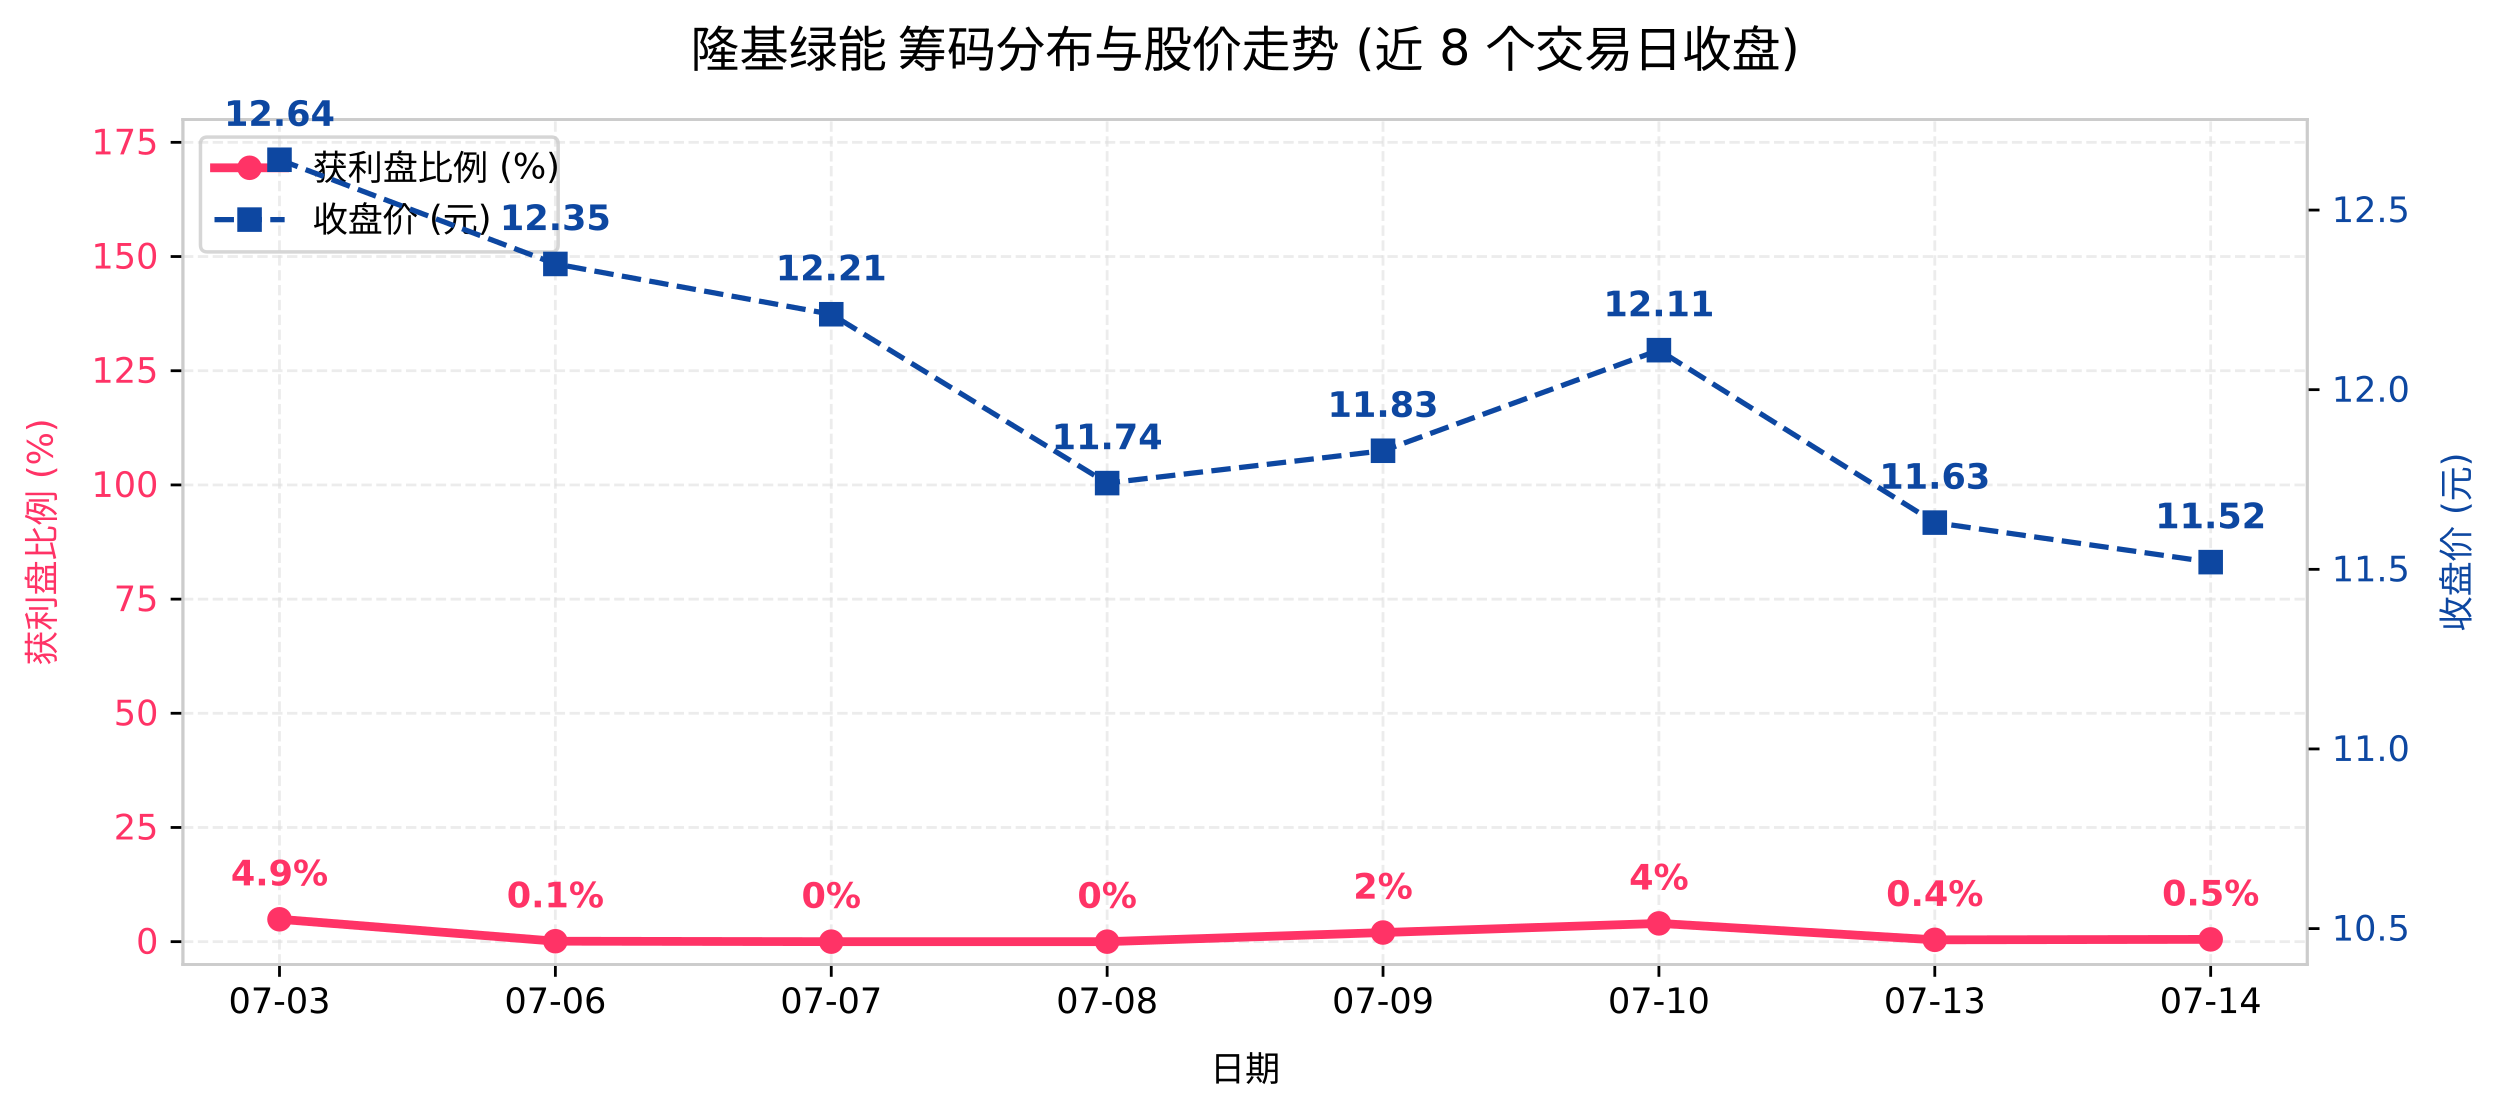
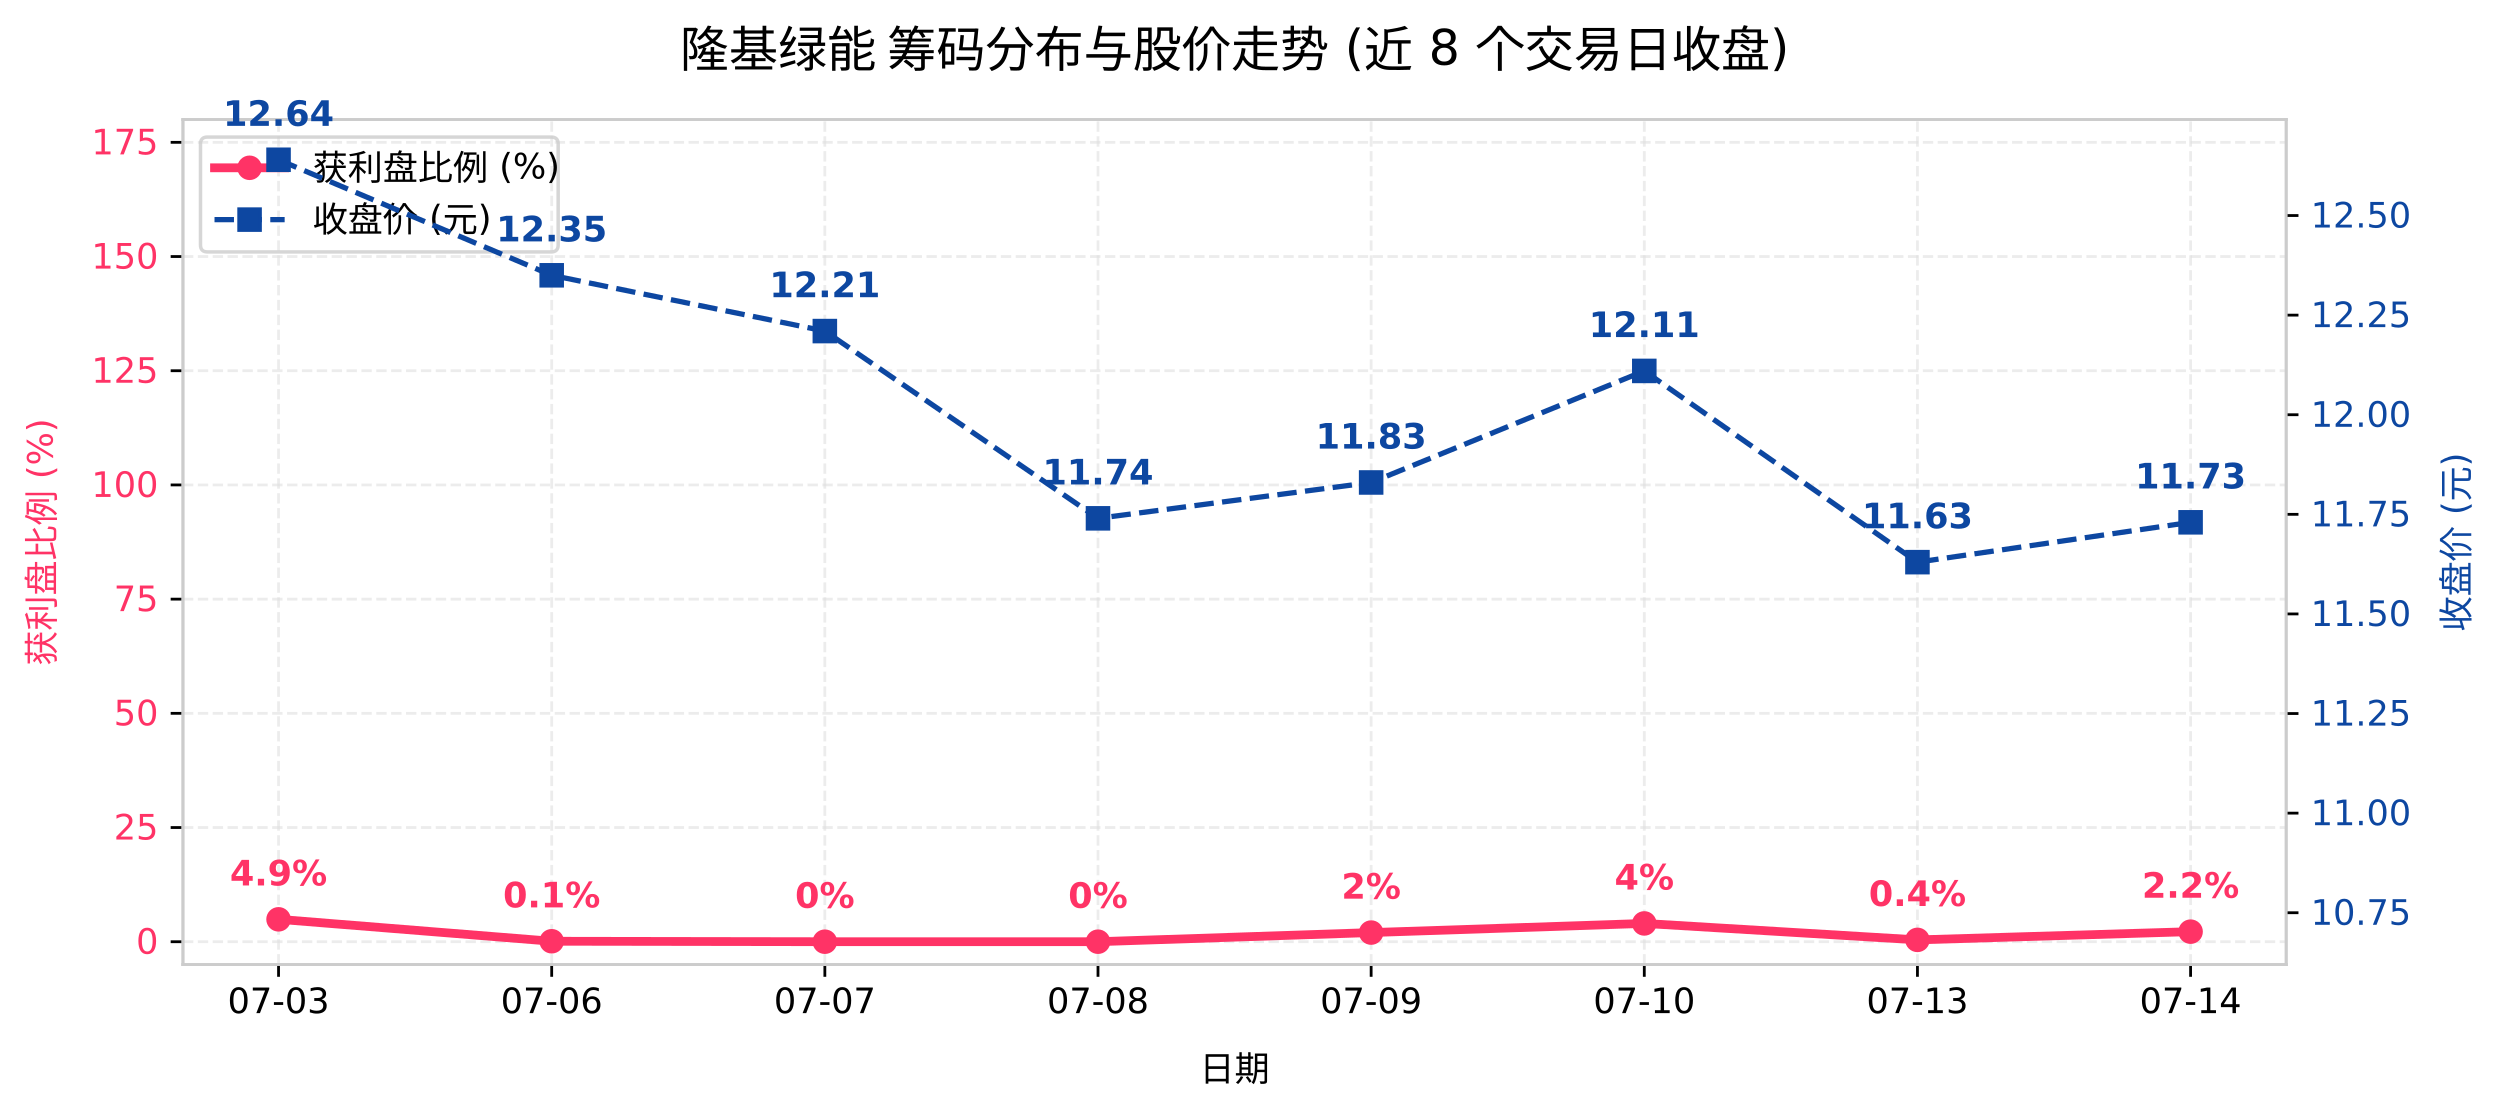
- <svg xmlns="http://www.w3.org/2000/svg" xmlns:xlink="http://www.w3.org/1999/xlink" width="712.848pt" height="317.148pt" viewBox="0 0 712.848 317.148" version="1.1">
+ <svg xmlns="http://www.w3.org/2000/svg" xmlns:xlink="http://www.w3.org/1999/xlink" width="712.815pt" height="317.148pt" viewBox="0 0 712.815 317.148" version="1.1">
  <defs>
    <style type="text/css">*{stroke-linejoin: round; stroke-linecap: butt}</style>
  </defs>
  <g id="figure_1">
    <g id="patch_1">
-       <path d="M 0 317.148  L 712.848 317.148  L 712.848 0  L 0 0  L 0 317.148  z " style="fill: none" />
+       <path d="M 0 317.148  L 712.815 317.148  L 712.815 0  L 0 0  L 0 317.148  z " style="fill: none" />
    </g>
    <g id="axes_1">
      <g id="patch_2">
-         <path d="M 52.163 275.017  L 657.883 275.017  L 657.883 34.08  L 52.163 34.08  L 52.163 275.017  z " style="fill: none" />
+         <path d="M 52.163 275.017  L 651.852 275.017  L 651.852 34.08  L 52.163 34.08  L 52.163 275.017  z " style="fill: none" />
      </g>
      <g id="matplotlib.axis_1">
        <g id="xtick_1">
          <g id="line2d_1">
-             <path d="M 79.695 275.017  L 79.695 34.08  " clip-path="url(#p1dffef44b1)" style="fill: none; stroke-dasharray: 2.96,1.28; stroke-dashoffset: 0; stroke: #e0e0e0; stroke-opacity: 0.6; stroke-width: 0.8" />
+             <path d="M 79.421 275.017  L 79.421 34.08  " clip-path="url(#p0258559964)" style="fill: none; stroke-dasharray: 2.96,1.28; stroke-dashoffset: 0; stroke: #e0e0e0; stroke-opacity: 0.6; stroke-width: 0.8" />
          </g>
          <g id="line2d_2">
            <defs>
-               <path id="md472c5cbc2" d="M 0 0  L 0 3.5  " style="stroke: #000000; stroke-width: 0.8" />
+               <path id="maeeaab422b" d="M 0 0  L 0 3.5  " style="stroke: #000000; stroke-width: 0.8" />
            </defs>
            <g>
-               <use xlink:href="#md472c5cbc2" x="79.695" y="275.017" style="stroke: #000000; stroke-width: 0.8" />
+               <use xlink:href="#maeeaab422b" x="79.421" y="275.017" style="stroke: #000000; stroke-width: 0.8" />
            </g>
          </g>
          <g id="text_1">
-             <text style="font: 10px 'WenQuanYi Zen Hei', 'DejaVu Sans', 'Arial', sans-serif; text-anchor: middle" x="79.695" y="288.873" transform="rotate(-0 79.69523 288.8728)">07-03</text>
+             <text style="font: 10px 'WenQuanYi Zen Hei', 'DejaVu Sans', 'Arial', sans-serif; text-anchor: middle" x="79.421" y="288.873" transform="rotate(-0 79.42114 288.8728)">07-03</text>
          </g>
        </g>
        <g id="xtick_2">
          <g id="line2d_3">
-             <path d="M 158.36 275.017  L 158.36 34.08  " clip-path="url(#p1dffef44b1)" style="fill: none; stroke-dasharray: 2.96,1.28; stroke-dashoffset: 0; stroke: #e0e0e0; stroke-opacity: 0.6; stroke-width: 0.8" />
+             <path d="M 157.303 275.017  L 157.303 34.08  " clip-path="url(#p0258559964)" style="fill: none; stroke-dasharray: 2.96,1.28; stroke-dashoffset: 0; stroke: #e0e0e0; stroke-opacity: 0.6; stroke-width: 0.8" />
          </g>
          <g id="line2d_4">
            <g>
-               <use xlink:href="#md472c5cbc2" x="158.36" y="275.017" style="stroke: #000000; stroke-width: 0.8" />
+               <use xlink:href="#maeeaab422b" x="157.303" y="275.017" style="stroke: #000000; stroke-width: 0.8" />
            </g>
          </g>
          <g id="text_2">
-             <text style="font: 10px 'WenQuanYi Zen Hei', 'DejaVu Sans', 'Arial', sans-serif; text-anchor: middle" x="158.36" y="288.873" transform="rotate(-0 158.3602 288.8728)">07-06</text>
+             <text style="font: 10px 'WenQuanYi Zen Hei', 'DejaVu Sans', 'Arial', sans-serif; text-anchor: middle" x="157.303" y="288.873" transform="rotate(-0 157.303 288.8728)">07-06</text>
          </g>
        </g>
        <g id="xtick_3">
          <g id="line2d_5">
-             <path d="M 237.025 275.017  L 237.025 34.08  " clip-path="url(#p1dffef44b1)" style="fill: none; stroke-dasharray: 2.96,1.28; stroke-dashoffset: 0; stroke: #e0e0e0; stroke-opacity: 0.6; stroke-width: 0.8" />
+             <path d="M 235.185 275.017  L 235.185 34.08  " clip-path="url(#p0258559964)" style="fill: none; stroke-dasharray: 2.96,1.28; stroke-dashoffset: 0; stroke: #e0e0e0; stroke-opacity: 0.6; stroke-width: 0.8" />
          </g>
          <g id="line2d_6">
            <g>
-               <use xlink:href="#md472c5cbc2" x="237.025" y="275.017" style="stroke: #000000; stroke-width: 0.8" />
+               <use xlink:href="#maeeaab422b" x="235.185" y="275.017" style="stroke: #000000; stroke-width: 0.8" />
            </g>
          </g>
          <g id="text_3">
-             <text style="font: 10px 'WenQuanYi Zen Hei', 'DejaVu Sans', 'Arial', sans-serif; text-anchor: middle" x="237.025" y="288.873" transform="rotate(-0 237.0251 288.8728)">07-07</text>
+             <text style="font: 10px 'WenQuanYi Zen Hei', 'DejaVu Sans', 'Arial', sans-serif; text-anchor: middle" x="235.185" y="288.873" transform="rotate(-0 235.1848 288.8728)">07-07</text>
          </g>
        </g>
        <g id="xtick_4">
          <g id="line2d_7">
-             <path d="M 315.69 275.017  L 315.69 34.08  " clip-path="url(#p1dffef44b1)" style="fill: none; stroke-dasharray: 2.96,1.28; stroke-dashoffset: 0; stroke: #e0e0e0; stroke-opacity: 0.6; stroke-width: 0.8" />
+             <path d="M 313.067 275.017  L 313.067 34.08  " clip-path="url(#p0258559964)" style="fill: none; stroke-dasharray: 2.96,1.28; stroke-dashoffset: 0; stroke: #e0e0e0; stroke-opacity: 0.6; stroke-width: 0.8" />
          </g>
          <g id="line2d_8">
            <g>
-               <use xlink:href="#md472c5cbc2" x="315.69" y="275.017" style="stroke: #000000; stroke-width: 0.8" />
+               <use xlink:href="#maeeaab422b" x="313.067" y="275.017" style="stroke: #000000; stroke-width: 0.8" />
            </g>
          </g>
          <g id="text_4">
-             <text style="font: 10px 'WenQuanYi Zen Hei', 'DejaVu Sans', 'Arial', sans-serif; text-anchor: middle" x="315.69" y="288.873" transform="rotate(-0 315.69 288.8728)">07-08</text>
+             <text style="font: 10px 'WenQuanYi Zen Hei', 'DejaVu Sans', 'Arial', sans-serif; text-anchor: middle" x="313.067" y="288.873" transform="rotate(-0 313.0666 288.8728)">07-08</text>
          </g>
        </g>
        <g id="xtick_5">
          <g id="line2d_9">
-             <path d="M 394.355 275.017  L 394.355 34.08  " clip-path="url(#p1dffef44b1)" style="fill: none; stroke-dasharray: 2.96,1.28; stroke-dashoffset: 0; stroke: #e0e0e0; stroke-opacity: 0.6; stroke-width: 0.8" />
+             <path d="M 390.948 275.017  L 390.948 34.08  " clip-path="url(#p0258559964)" style="fill: none; stroke-dasharray: 2.96,1.28; stroke-dashoffset: 0; stroke: #e0e0e0; stroke-opacity: 0.6; stroke-width: 0.8" />
          </g>
          <g id="line2d_10">
            <g>
-               <use xlink:href="#md472c5cbc2" x="394.355" y="275.017" style="stroke: #000000; stroke-width: 0.8" />
+               <use xlink:href="#maeeaab422b" x="390.948" y="275.017" style="stroke: #000000; stroke-width: 0.8" />
            </g>
          </g>
          <g id="text_5">
-             <text style="font: 10px 'WenQuanYi Zen Hei', 'DejaVu Sans', 'Arial', sans-serif; text-anchor: middle" x="394.355" y="288.873" transform="rotate(-0 394.355 288.8728)">07-09</text>
+             <text style="font: 10px 'WenQuanYi Zen Hei', 'DejaVu Sans', 'Arial', sans-serif; text-anchor: middle" x="390.948" y="288.873" transform="rotate(-0 390.9484 288.8728)">07-09</text>
          </g>
        </g>
        <g id="xtick_6">
          <g id="line2d_11">
-             <path d="M 473.02 275.017  L 473.02 34.08  " clip-path="url(#p1dffef44b1)" style="fill: none; stroke-dasharray: 2.96,1.28; stroke-dashoffset: 0; stroke: #e0e0e0; stroke-opacity: 0.6; stroke-width: 0.8" />
+             <path d="M 468.83 275.017  L 468.83 34.08  " clip-path="url(#p0258559964)" style="fill: none; stroke-dasharray: 2.96,1.28; stroke-dashoffset: 0; stroke: #e0e0e0; stroke-opacity: 0.6; stroke-width: 0.8" />
          </g>
          <g id="line2d_12">
            <g>
-               <use xlink:href="#md472c5cbc2" x="473.02" y="275.017" style="stroke: #000000; stroke-width: 0.8" />
+               <use xlink:href="#maeeaab422b" x="468.83" y="275.017" style="stroke: #000000; stroke-width: 0.8" />
            </g>
          </g>
          <g id="text_6">
-             <text style="font: 10px 'WenQuanYi Zen Hei', 'DejaVu Sans', 'Arial', sans-serif; text-anchor: middle" x="473.02" y="288.873" transform="rotate(-0 473.0199 288.8728)">07-10</text>
+             <text style="font: 10px 'WenQuanYi Zen Hei', 'DejaVu Sans', 'Arial', sans-serif; text-anchor: middle" x="468.83" y="288.873" transform="rotate(-0 468.8302 288.8728)">07-10</text>
          </g>
        </g>
        <g id="xtick_7">
          <g id="line2d_13">
-             <path d="M 551.685 275.017  L 551.685 34.08  " clip-path="url(#p1dffef44b1)" style="fill: none; stroke-dasharray: 2.96,1.28; stroke-dashoffset: 0; stroke: #e0e0e0; stroke-opacity: 0.6; stroke-width: 0.8" />
+             <path d="M 546.712 275.017  L 546.712 34.08  " clip-path="url(#p0258559964)" style="fill: none; stroke-dasharray: 2.96,1.28; stroke-dashoffset: 0; stroke: #e0e0e0; stroke-opacity: 0.6; stroke-width: 0.8" />
          </g>
          <g id="line2d_14">
            <g>
-               <use xlink:href="#md472c5cbc2" x="551.685" y="275.017" style="stroke: #000000; stroke-width: 0.8" />
+               <use xlink:href="#maeeaab422b" x="546.712" y="275.017" style="stroke: #000000; stroke-width: 0.8" />
            </g>
          </g>
          <g id="text_7">
-             <text style="font: 10px 'WenQuanYi Zen Hei', 'DejaVu Sans', 'Arial', sans-serif; text-anchor: middle" x="551.685" y="288.873" transform="rotate(-0 551.6848 288.8728)">07-13</text>
+             <text style="font: 10px 'WenQuanYi Zen Hei', 'DejaVu Sans', 'Arial', sans-serif; text-anchor: middle" x="546.712" y="288.873" transform="rotate(-0 546.712 288.8728)">07-13</text>
          </g>
        </g>
        <g id="xtick_8">
          <g id="line2d_15">
-             <path d="M 630.35 275.017  L 630.35 34.08  " clip-path="url(#p1dffef44b1)" style="fill: none; stroke-dasharray: 2.96,1.28; stroke-dashoffset: 0; stroke: #e0e0e0; stroke-opacity: 0.6; stroke-width: 0.8" />
+             <path d="M 624.594 275.017  L 624.594 34.08  " clip-path="url(#p0258559964)" style="fill: none; stroke-dasharray: 2.96,1.28; stroke-dashoffset: 0; stroke: #e0e0e0; stroke-opacity: 0.6; stroke-width: 0.8" />
          </g>
          <g id="line2d_16">
            <g>
-               <use xlink:href="#md472c5cbc2" x="630.35" y="275.017" style="stroke: #000000; stroke-width: 0.8" />
+               <use xlink:href="#maeeaab422b" x="624.594" y="275.017" style="stroke: #000000; stroke-width: 0.8" />
            </g>
          </g>
          <g id="text_8">
-             <text style="font: 10px 'WenQuanYi Zen Hei', 'DejaVu Sans', 'Arial', sans-serif; text-anchor: middle" x="630.35" y="288.873" transform="rotate(-0 630.3498 288.8728)">07-14</text>
+             <text style="font: 10px 'WenQuanYi Zen Hei', 'DejaVu Sans', 'Arial', sans-serif; text-anchor: middle" x="624.594" y="288.873" transform="rotate(-0 624.5939 288.8728)">07-14</text>
          </g>
        </g>
        <g id="text_9">
-           <text style="font: 10px 'WenQuanYi Zen Hei', 'DejaVu Sans', 'Arial', sans-serif; text-anchor: middle" x="355.022" y="308.287" transform="rotate(-0 355.0225 308.2869)">日期</text>
+           <text style="font: 10px 'WenQuanYi Zen Hei', 'DejaVu Sans', 'Arial', sans-serif; text-anchor: middle" x="352.007" y="308.287" transform="rotate(-0 352.0075 308.2869)">日期</text>
        </g>
      </g>
      <g id="matplotlib.axis_2">
        <g id="ytick_1">
          <g id="line2d_17">
-             <path d="M 52.163 268.505  L 657.883 268.505  " clip-path="url(#p1dffef44b1)" style="fill: none; stroke-dasharray: 2.96,1.28; stroke-dashoffset: 0; stroke: #e0e0e0; stroke-opacity: 0.6; stroke-width: 0.8" />
+             <path d="M 52.163 268.505  L 651.852 268.505  " clip-path="url(#p0258559964)" style="fill: none; stroke-dasharray: 2.96,1.28; stroke-dashoffset: 0; stroke: #e0e0e0; stroke-opacity: 0.6; stroke-width: 0.8" />
          </g>
          <g id="line2d_18">
            <defs>
-               <path id="mebb60e673e" d="M 0 0  L -3.5 0  " style="stroke: #000000; stroke-width: 0.8" />
+               <path id="m8eaf0fe789" d="M 0 0  L -3.5 0  " style="stroke: #000000; stroke-width: 0.8" />
            </defs>
            <g>
-               <use xlink:href="#mebb60e673e" x="52.163" y="268.505" style="stroke: #000000; stroke-width: 0.8" />
+               <use xlink:href="#m8eaf0fe789" x="52.163" y="268.505" style="stroke: #000000; stroke-width: 0.8" />
            </g>
          </g>
          <g id="text_10">
            <text style="fill: #ff3366; font: 10px 'WenQuanYi Zen Hei', 'DejaVu Sans', 'Arial', sans-serif; text-anchor: end" x="45.163" y="271.933" transform="rotate(-0 45.1625 271.9329)">0</text>
          </g>
        </g>
        <g id="ytick_2">
          <g id="line2d_19">
-             <path d="M 52.163 235.946  L 657.883 235.946  " clip-path="url(#p1dffef44b1)" style="fill: none; stroke-dasharray: 2.96,1.28; stroke-dashoffset: 0; stroke: #e0e0e0; stroke-opacity: 0.6; stroke-width: 0.8" />
+             <path d="M 52.163 235.946  L 651.852 235.946  " clip-path="url(#p0258559964)" style="fill: none; stroke-dasharray: 2.96,1.28; stroke-dashoffset: 0; stroke: #e0e0e0; stroke-opacity: 0.6; stroke-width: 0.8" />
          </g>
          <g id="line2d_20">
            <g>
-               <use xlink:href="#mebb60e673e" x="52.163" y="235.946" style="stroke: #000000; stroke-width: 0.8" />
+               <use xlink:href="#m8eaf0fe789" x="52.163" y="235.946" style="stroke: #000000; stroke-width: 0.8" />
            </g>
          </g>
          <g id="text_11">
            <text style="fill: #ff3366; font: 10px 'WenQuanYi Zen Hei', 'DejaVu Sans', 'Arial', sans-serif; text-anchor: end" x="45.163" y="239.374" transform="rotate(-0 45.1625 239.3739)">25</text>
          </g>
        </g>
        <g id="ytick_3">
          <g id="line2d_21">
-             <path d="M 52.163 203.387  L 657.883 203.387  " clip-path="url(#p1dffef44b1)" style="fill: none; stroke-dasharray: 2.96,1.28; stroke-dashoffset: 0; stroke: #e0e0e0; stroke-opacity: 0.6; stroke-width: 0.8" />
+             <path d="M 52.163 203.387  L 651.852 203.387  " clip-path="url(#p0258559964)" style="fill: none; stroke-dasharray: 2.96,1.28; stroke-dashoffset: 0; stroke: #e0e0e0; stroke-opacity: 0.6; stroke-width: 0.8" />
          </g>
          <g id="line2d_22">
            <g>
-               <use xlink:href="#mebb60e673e" x="52.163" y="203.387" style="stroke: #000000; stroke-width: 0.8" />
+               <use xlink:href="#m8eaf0fe789" x="52.163" y="203.387" style="stroke: #000000; stroke-width: 0.8" />
            </g>
          </g>
          <g id="text_12">
            <text style="fill: #ff3366; font: 10px 'WenQuanYi Zen Hei', 'DejaVu Sans', 'Arial', sans-serif; text-anchor: end" x="45.163" y="206.815" transform="rotate(-0 45.1625 206.815)">50</text>
          </g>
        </g>
        <g id="ytick_4">
          <g id="line2d_23">
-             <path d="M 52.163 170.828  L 657.883 170.828  " clip-path="url(#p1dffef44b1)" style="fill: none; stroke-dasharray: 2.96,1.28; stroke-dashoffset: 0; stroke: #e0e0e0; stroke-opacity: 0.6; stroke-width: 0.8" />
+             <path d="M 52.163 170.828  L 651.852 170.828  " clip-path="url(#p0258559964)" style="fill: none; stroke-dasharray: 2.96,1.28; stroke-dashoffset: 0; stroke: #e0e0e0; stroke-opacity: 0.6; stroke-width: 0.8" />
          </g>
          <g id="line2d_24">
            <g>
-               <use xlink:href="#mebb60e673e" x="52.163" y="170.828" style="stroke: #000000; stroke-width: 0.8" />
+               <use xlink:href="#m8eaf0fe789" x="52.163" y="170.828" style="stroke: #000000; stroke-width: 0.8" />
            </g>
          </g>
          <g id="text_13">
            <text style="fill: #ff3366; font: 10px 'WenQuanYi Zen Hei', 'DejaVu Sans', 'Arial', sans-serif; text-anchor: end" x="45.163" y="174.256" transform="rotate(-0 45.1625 174.256)">75</text>
          </g>
        </g>
        <g id="ytick_5">
          <g id="line2d_25">
-             <path d="M 52.163 138.269  L 657.883 138.269  " clip-path="url(#p1dffef44b1)" style="fill: none; stroke-dasharray: 2.96,1.28; stroke-dashoffset: 0; stroke: #e0e0e0; stroke-opacity: 0.6; stroke-width: 0.8" />
+             <path d="M 52.163 138.269  L 651.852 138.269  " clip-path="url(#p0258559964)" style="fill: none; stroke-dasharray: 2.96,1.28; stroke-dashoffset: 0; stroke: #e0e0e0; stroke-opacity: 0.6; stroke-width: 0.8" />
          </g>
          <g id="line2d_26">
            <g>
-               <use xlink:href="#mebb60e673e" x="52.163" y="138.269" style="stroke: #000000; stroke-width: 0.8" />
+               <use xlink:href="#m8eaf0fe789" x="52.163" y="138.269" style="stroke: #000000; stroke-width: 0.8" />
            </g>
          </g>
          <g id="text_14">
            <text style="fill: #ff3366; font: 10px 'WenQuanYi Zen Hei', 'DejaVu Sans', 'Arial', sans-serif; text-anchor: end" x="45.163" y="141.697" transform="rotate(-0 45.1625 141.6971)">100</text>
          </g>
        </g>
        <g id="ytick_6">
          <g id="line2d_27">
-             <path d="M 52.163 105.71  L 657.883 105.71  " clip-path="url(#p1dffef44b1)" style="fill: none; stroke-dasharray: 2.96,1.28; stroke-dashoffset: 0; stroke: #e0e0e0; stroke-opacity: 0.6; stroke-width: 0.8" />
+             <path d="M 52.163 105.71  L 651.852 105.71  " clip-path="url(#p0258559964)" style="fill: none; stroke-dasharray: 2.96,1.28; stroke-dashoffset: 0; stroke: #e0e0e0; stroke-opacity: 0.6; stroke-width: 0.8" />
          </g>
          <g id="line2d_28">
            <g>
-               <use xlink:href="#mebb60e673e" x="52.163" y="105.71" style="stroke: #000000; stroke-width: 0.8" />
+               <use xlink:href="#m8eaf0fe789" x="52.163" y="105.71" style="stroke: #000000; stroke-width: 0.8" />
            </g>
          </g>
          <g id="text_15">
            <text style="fill: #ff3366; font: 10px 'WenQuanYi Zen Hei', 'DejaVu Sans', 'Arial', sans-serif; text-anchor: end" x="45.163" y="109.138" transform="rotate(-0 45.1625 109.1381)">125</text>
          </g>
        </g>
        <g id="ytick_7">
          <g id="line2d_29">
-             <path d="M 52.163 73.151  L 657.883 73.151  " clip-path="url(#p1dffef44b1)" style="fill: none; stroke-dasharray: 2.96,1.28; stroke-dashoffset: 0; stroke: #e0e0e0; stroke-opacity: 0.6; stroke-width: 0.8" />
+             <path d="M 52.163 73.151  L 651.852 73.151  " clip-path="url(#p0258559964)" style="fill: none; stroke-dasharray: 2.96,1.28; stroke-dashoffset: 0; stroke: #e0e0e0; stroke-opacity: 0.6; stroke-width: 0.8" />
          </g>
          <g id="line2d_30">
            <g>
-               <use xlink:href="#mebb60e673e" x="52.163" y="73.151" style="stroke: #000000; stroke-width: 0.8" />
+               <use xlink:href="#m8eaf0fe789" x="52.163" y="73.151" style="stroke: #000000; stroke-width: 0.8" />
            </g>
          </g>
          <g id="text_16">
            <text style="fill: #ff3366; font: 10px 'WenQuanYi Zen Hei', 'DejaVu Sans', 'Arial', sans-serif; text-anchor: end" x="45.163" y="76.579" transform="rotate(-0 45.1625 76.57918)">150</text>
          </g>
        </g>
        <g id="ytick_8">
          <g id="line2d_31">
-             <path d="M 52.163 40.592  L 657.883 40.592  " clip-path="url(#p1dffef44b1)" style="fill: none; stroke-dasharray: 2.96,1.28; stroke-dashoffset: 0; stroke: #e0e0e0; stroke-opacity: 0.6; stroke-width: 0.8" />
+             <path d="M 52.163 40.592  L 651.852 40.592  " clip-path="url(#p0258559964)" style="fill: none; stroke-dasharray: 2.96,1.28; stroke-dashoffset: 0; stroke: #e0e0e0; stroke-opacity: 0.6; stroke-width: 0.8" />
          </g>
          <g id="line2d_32">
            <g>
-               <use xlink:href="#mebb60e673e" x="52.163" y="40.592" style="stroke: #000000; stroke-width: 0.8" />
+               <use xlink:href="#m8eaf0fe789" x="52.163" y="40.592" style="stroke: #000000; stroke-width: 0.8" />
            </g>
          </g>
          <g id="text_17">
            <text style="fill: #ff3366; font: 10px 'WenQuanYi Zen Hei', 'DejaVu Sans', 'Arial', sans-serif; text-anchor: end" x="45.163" y="44.02" transform="rotate(-0 45.1625 44.02023)">175</text>
          </g>
        </g>
        <g id="text_18">
          <text style="fill: #ff3366; font: 10px 'WenQuanYi Zen Hei', 'DejaVu Sans', 'Arial', sans-serif; text-anchor: middle" x="15.463" y="154.548" transform="rotate(-90 15.4625 154.5484)">获利盘比例 (%)</text>
        </g>
      </g>
      <g id="line2d_33">
-         <path d="M 79.695 262.123  L 158.36 268.375  L 237.025 268.505  L 315.69 268.505  L 394.355 265.9  L 473.02 263.295  L 551.685 267.984  L 630.35 267.854  " clip-path="url(#p1dffef44b1)" style="fill: none; stroke: #ff3366; stroke-width: 2.5; stroke-linecap: square" />
+         <path d="M 79.421 262.123  L 157.303 268.375  L 235.185 268.505  L 313.067 268.505  L 390.948 265.9  L 468.83 263.295  L 546.712 267.984  L 624.594 265.64  " clip-path="url(#p0258559964)" style="fill: none; stroke: #ff3366; stroke-width: 2.5; stroke-linecap: square" />
        <defs>
-           <path id="m133213d7c5" d="M 0 3  C 0.796 3 1.559 2.684 2.121 2.121  C 2.684 1.559 3 0.796 3 0  C 3 -0.796 2.684 -1.559 2.121 -2.121  C 1.559 -2.684 0.796 -3 0 -3  C -0.796 -3 -1.559 -2.684 -2.121 -2.121  C -2.684 -1.559 -3 -0.796 -3 0  C -3 0.796 -2.684 1.559 -2.121 2.121  C -1.559 2.684 -0.796 3 0 3  z " style="stroke: #ff3366" />
+           <path id="m95522d111a" d="M 0 3  C 0.796 3 1.559 2.684 2.121 2.121  C 2.684 1.559 3 0.796 3 0  C 3 -0.796 2.684 -1.559 2.121 -2.121  C 1.559 -2.684 0.796 -3 0 -3  C -0.796 -3 -1.559 -2.684 -2.121 -2.121  C -2.684 -1.559 -3 -0.796 -3 0  C -3 0.796 -2.684 1.559 -2.121 2.121  C -1.559 2.684 -0.796 3 0 3  z " style="stroke: #ff3366" />
        </defs>
-         <g clip-path="url(#p1dffef44b1)">
-           <use xlink:href="#m133213d7c5" x="79.695" y="262.123" style="fill: #ff3366; stroke: #ff3366" />
-           <use xlink:href="#m133213d7c5" x="158.36" y="268.375" style="fill: #ff3366; stroke: #ff3366" />
-           <use xlink:href="#m133213d7c5" x="237.025" y="268.505" style="fill: #ff3366; stroke: #ff3366" />
-           <use xlink:href="#m133213d7c5" x="315.69" y="268.505" style="fill: #ff3366; stroke: #ff3366" />
-           <use xlink:href="#m133213d7c5" x="394.355" y="265.9" style="fill: #ff3366; stroke: #ff3366" />
-           <use xlink:href="#m133213d7c5" x="473.02" y="263.295" style="fill: #ff3366; stroke: #ff3366" />
-           <use xlink:href="#m133213d7c5" x="551.685" y="267.984" style="fill: #ff3366; stroke: #ff3366" />
-           <use xlink:href="#m133213d7c5" x="630.35" y="267.854" style="fill: #ff3366; stroke: #ff3366" />
+         <g clip-path="url(#p0258559964)">
+           <use xlink:href="#m95522d111a" x="79.421" y="262.123" style="fill: #ff3366; stroke: #ff3366" />
+           <use xlink:href="#m95522d111a" x="157.303" y="268.375" style="fill: #ff3366; stroke: #ff3366" />
+           <use xlink:href="#m95522d111a" x="235.185" y="268.505" style="fill: #ff3366; stroke: #ff3366" />
+           <use xlink:href="#m95522d111a" x="313.067" y="268.505" style="fill: #ff3366; stroke: #ff3366" />
+           <use xlink:href="#m95522d111a" x="390.948" y="265.9" style="fill: #ff3366; stroke: #ff3366" />
+           <use xlink:href="#m95522d111a" x="468.83" y="263.295" style="fill: #ff3366; stroke: #ff3366" />
+           <use xlink:href="#m95522d111a" x="546.712" y="267.984" style="fill: #ff3366; stroke: #ff3366" />
+           <use xlink:href="#m95522d111a" x="624.594" y="265.64" style="fill: #ff3366; stroke: #ff3366" />
        </g>
      </g>
      <g id="patch_3">
        <path d="M 52.163 275.017  L 52.163 34.08  " style="fill: none; stroke: #cccccc; stroke-width: 0.8; stroke-linejoin: miter; stroke-linecap: square" />
      </g>
      <g id="patch_4">
-         <path d="M 657.883 275.017  L 657.883 34.08  " style="fill: none; stroke: #cccccc; stroke-width: 0.8; stroke-linejoin: miter; stroke-linecap: square" />
+         <path d="M 651.852 275.017  L 651.852 34.08  " style="fill: none; stroke: #cccccc; stroke-width: 0.8; stroke-linejoin: miter; stroke-linecap: square" />
      </g>
      <g id="patch_5">
-         <path d="M 52.163 275.017  L 657.883 275.017  " style="fill: none; stroke: #cccccc; stroke-width: 0.8; stroke-linejoin: miter; stroke-linecap: square" />
+         <path d="M 52.163 275.017  L 651.852 275.017  " style="fill: none; stroke: #cccccc; stroke-width: 0.8; stroke-linejoin: miter; stroke-linecap: square" />
      </g>
      <g id="patch_6">
-         <path d="M 52.163 34.08  L 657.883 34.08  " style="fill: none; stroke: #cccccc; stroke-width: 0.8; stroke-linejoin: miter; stroke-linecap: square" />
+         <path d="M 52.163 34.08  L 651.852 34.08  " style="fill: none; stroke: #cccccc; stroke-width: 0.8; stroke-linejoin: miter; stroke-linecap: square" />
      </g>
      <g id="text_19">
-         <text style="fill: #ff3366; font: 700 10px 'WenQuanYi Zen Hei', 'DejaVu Sans', 'Arial', sans-serif; text-anchor: middle" x="79.695" y="252.462" transform="rotate(-0 79.69523 252.4623)">4.9%</text>
+         <text style="fill: #ff3366; font: 700 10px 'WenQuanYi Zen Hei', 'DejaVu Sans', 'Arial', sans-serif; text-anchor: middle" x="79.421" y="252.462" transform="rotate(-0 79.42114 252.4623)">4.9%</text>
      </g>
      <g id="text_20">
-         <text style="fill: #ff3366; font: 700 10px 'WenQuanYi Zen Hei', 'DejaVu Sans', 'Arial', sans-serif; text-anchor: middle" x="158.36" y="258.714" transform="rotate(-0 158.3602 258.7136)">0.1%</text>
+         <text style="fill: #ff3366; font: 700 10px 'WenQuanYi Zen Hei', 'DejaVu Sans', 'Arial', sans-serif; text-anchor: middle" x="157.303" y="258.714" transform="rotate(-0 157.303 258.7136)">0.1%</text>
      </g>
      <g id="text_21">
-         <text style="fill: #ff3366; font: 700 10px 'WenQuanYi Zen Hei', 'DejaVu Sans', 'Arial', sans-serif; text-anchor: middle" x="237.025" y="258.844" transform="rotate(-0 237.0251 258.8438)">0%</text>
+         <text style="fill: #ff3366; font: 700 10px 'WenQuanYi Zen Hei', 'DejaVu Sans', 'Arial', sans-serif; text-anchor: middle" x="235.185" y="258.844" transform="rotate(-0 235.1848 258.8438)">0%</text>
      </g>
      <g id="text_22">
-         <text style="fill: #ff3366; font: 700 10px 'WenQuanYi Zen Hei', 'DejaVu Sans', 'Arial', sans-serif; text-anchor: middle" x="315.69" y="258.844" transform="rotate(-0 315.69 258.8438)">0%</text>
+         <text style="fill: #ff3366; font: 700 10px 'WenQuanYi Zen Hei', 'DejaVu Sans', 'Arial', sans-serif; text-anchor: middle" x="313.067" y="258.844" transform="rotate(-0 313.0666 258.8438)">0%</text>
      </g>
      <g id="text_23">
-         <text style="fill: #ff3366; font: 700 10px 'WenQuanYi Zen Hei', 'DejaVu Sans', 'Arial', sans-serif; text-anchor: middle" x="394.355" y="256.239" transform="rotate(-0 394.355 256.2391)">2%</text>
+         <text style="fill: #ff3366; font: 700 10px 'WenQuanYi Zen Hei', 'DejaVu Sans', 'Arial', sans-serif; text-anchor: middle" x="390.948" y="256.239" transform="rotate(-0 390.9484 256.2391)">2%</text>
      </g>
      <g id="text_24">
-         <text style="fill: #ff3366; font: 700 10px 'WenQuanYi Zen Hei', 'DejaVu Sans', 'Arial', sans-serif; text-anchor: middle" x="473.02" y="253.634" transform="rotate(-0 473.0199 253.6344)">4%</text>
+         <text style="fill: #ff3366; font: 700 10px 'WenQuanYi Zen Hei', 'DejaVu Sans', 'Arial', sans-serif; text-anchor: middle" x="468.83" y="253.634" transform="rotate(-0 468.8302 253.6344)">4%</text>
      </g>
      <g id="text_25">
-         <text style="fill: #ff3366; font: 700 10px 'WenQuanYi Zen Hei', 'DejaVu Sans', 'Arial', sans-serif; text-anchor: middle" x="551.685" y="258.323" transform="rotate(-0 551.6848 258.3229)">0.4%</text>
+         <text style="fill: #ff3366; font: 700 10px 'WenQuanYi Zen Hei', 'DejaVu Sans', 'Arial', sans-serif; text-anchor: middle" x="546.712" y="258.323" transform="rotate(-0 546.712 258.3229)">0.4%</text>
      </g>
      <g id="text_26">
-         <text style="fill: #ff3366; font: 700 10px 'WenQuanYi Zen Hei', 'DejaVu Sans', 'Arial', sans-serif; text-anchor: middle" x="630.35" y="258.193" transform="rotate(-0 630.3498 258.1927)">0.5%</text>
+         <text style="fill: #ff3366; font: 700 10px 'WenQuanYi Zen Hei', 'DejaVu Sans', 'Arial', sans-serif; text-anchor: middle" x="624.594" y="255.979" transform="rotate(-0 624.5939 255.9786)">2.2%</text>
      </g>
      <g id="legend_1">
        <g id="patch_7">
          <path d="M 59.163 71.829  L 157.15 71.829  Q 159.15 71.829 159.15 69.829  L 159.15 41.08  Q 159.15 39.08 157.15 39.08  L 59.163 39.08  Q 57.163 39.08 57.163 41.08  L 57.163 69.829  Q 57.163 71.829 59.163 71.829  L 59.163 71.829  z " style="fill: none; opacity: 0.8; stroke: #cccccc; stroke-linejoin: miter" />
        </g>
        <g id="line2d_34">
          <path d="M 61.163 47.843  L 71.162 47.843  L 81.162 47.843  " style="fill: none; stroke: #ff3366; stroke-width: 2.5; stroke-linecap: square" />
          <g>
-             <use xlink:href="#m133213d7c5" x="71.162" y="47.843" style="fill: #ff3366; stroke: #ff3366" />
+             <use xlink:href="#m95522d111a" x="71.162" y="47.843" style="fill: #ff3366; stroke: #ff3366" />
          </g>
        </g>
        <g id="text_27">
          <text style="font: 10px 'WenQuanYi Zen Hei', 'DejaVu Sans', 'Arial', sans-serif; text-anchor: start" x="89.162" y="51.343" transform="rotate(-0 89.1625 51.34281)">获利盘比例 (%)</text>
        </g>
        <g id="line2d_35">
          <path d="M 61.163 62.619  L 71.162 62.619  L 81.162 62.619  " style="fill: none; stroke-dasharray: 5.55,2.4; stroke-dashoffset: 0; stroke: #0d47a1; stroke-width: 1.5" />
          <defs>
-             <path id="m59b3563fb5" d="M -3 3  L 3 3  L 3 -3  L -3 -3  z " style="stroke: #0d47a1; stroke-linejoin: miter" />
+             <path id="m2ee90bc1f0" d="M -3 3  L 3 3  L 3 -3  L -3 -3  z " style="stroke: #0d47a1; stroke-linejoin: miter" />
          </defs>
          <g>
-             <use xlink:href="#m59b3563fb5" x="71.162" y="62.619" style="fill: #0d47a1; stroke: #0d47a1; stroke-linejoin: miter" />
+             <use xlink:href="#m2ee90bc1f0" x="71.162" y="62.619" style="fill: #0d47a1; stroke: #0d47a1; stroke-linejoin: miter" />
          </g>
        </g>
        <g id="text_28">
          <text style="font: 10px 'WenQuanYi Zen Hei', 'DejaVu Sans', 'Arial', sans-serif; text-anchor: start" x="89.162" y="66.119" transform="rotate(-0 89.1625 66.11938)">收盘价 (元)</text>
        </g>
      </g>
    </g>
    <g id="axes_2">
      <g id="matplotlib.axis_3">
        <g id="ytick_9">
          <g id="line2d_36">
            <defs>
-               <path id="m5fbabf54d9" d="M 0 0  L 3.5 0  " style="stroke: #000000; stroke-width: 0.8" />
+               <path id="mbad91a1faf" d="M 0 0  L 3.5 0  " style="stroke: #000000; stroke-width: 0.8" />
            </defs>
            <g>
-               <use xlink:href="#m5fbabf54d9" x="657.883" y="264.773" style="stroke: #000000; stroke-width: 0.8" />
+               <use xlink:href="#mbad91a1faf" x="651.852" y="260.249" style="stroke: #000000; stroke-width: 0.8" />
            </g>
          </g>
          <g id="text_29">
-             <text style="fill: #0d47a1; font: 10px 'WenQuanYi Zen Hei', 'DejaVu Sans', 'Arial', sans-serif; text-anchor: start" x="664.883" y="268.201" transform="rotate(-0 664.8825 268.2008)">10.5</text>
+             <text style="fill: #0d47a1; font: 10px 'WenQuanYi Zen Hei', 'DejaVu Sans', 'Arial', sans-serif; text-anchor: start" x="658.852" y="263.677" transform="rotate(-0 658.8525 263.6773)">10.75</text>
          </g>
        </g>
        <g id="ytick_10">
          <g id="line2d_37">
            <g>
-               <use xlink:href="#m5fbabf54d9" x="657.883" y="213.553" style="stroke: #000000; stroke-width: 0.8" />
+               <use xlink:href="#mbad91a1faf" x="651.852" y="231.85" style="stroke: #000000; stroke-width: 0.8" />
            </g>
          </g>
          <g id="text_30">
-             <text style="fill: #0d47a1; font: 10px 'WenQuanYi Zen Hei', 'DejaVu Sans', 'Arial', sans-serif; text-anchor: start" x="664.883" y="216.981" transform="rotate(-0 664.8825 216.9814)">11.0</text>
+             <text style="fill: #0d47a1; font: 10px 'WenQuanYi Zen Hei', 'DejaVu Sans', 'Arial', sans-serif; text-anchor: start" x="658.852" y="235.278" transform="rotate(-0 658.8525 235.2784)">11.00</text>
          </g>
        </g>
        <g id="ytick_11">
          <g id="line2d_38">
            <g>
-               <use xlink:href="#m5fbabf54d9" x="657.883" y="162.334" style="stroke: #000000; stroke-width: 0.8" />
+               <use xlink:href="#mbad91a1faf" x="651.852" y="203.451" style="stroke: #000000; stroke-width: 0.8" />
            </g>
          </g>
          <g id="text_31">
-             <text style="fill: #0d47a1; font: 10px 'WenQuanYi Zen Hei', 'DejaVu Sans', 'Arial', sans-serif; text-anchor: start" x="664.883" y="165.762" transform="rotate(-0 664.8825 165.7619)">11.5</text>
+             <text style="fill: #0d47a1; font: 10px 'WenQuanYi Zen Hei', 'DejaVu Sans', 'Arial', sans-serif; text-anchor: start" x="658.852" y="206.879" transform="rotate(-0 658.8525 206.8795)">11.25</text>
          </g>
        </g>
        <g id="ytick_12">
          <g id="line2d_39">
            <g>
-               <use xlink:href="#m5fbabf54d9" x="657.883" y="111.114" style="stroke: #000000; stroke-width: 0.8" />
+               <use xlink:href="#mbad91a1faf" x="651.852" y="175.052" style="stroke: #000000; stroke-width: 0.8" />
            </g>
          </g>
          <g id="text_32">
-             <text style="fill: #0d47a1; font: 10px 'WenQuanYi Zen Hei', 'DejaVu Sans', 'Arial', sans-serif; text-anchor: start" x="664.883" y="114.542" transform="rotate(-0 664.8825 114.5425)">12.0</text>
+             <text style="fill: #0d47a1; font: 10px 'WenQuanYi Zen Hei', 'DejaVu Sans', 'Arial', sans-serif; text-anchor: start" x="658.852" y="178.481" transform="rotate(-0 658.8525 178.4806)">11.50</text>
          </g>
        </g>
        <g id="ytick_13">
          <g id="line2d_40">
            <g>
-               <use xlink:href="#m5fbabf54d9" x="657.883" y="59.895" style="stroke: #000000; stroke-width: 0.8" />
+               <use xlink:href="#mbad91a1faf" x="651.852" y="146.654" style="stroke: #000000; stroke-width: 0.8" />
            </g>
          </g>
          <g id="text_33">
-             <text style="fill: #0d47a1; font: 10px 'WenQuanYi Zen Hei', 'DejaVu Sans', 'Arial', sans-serif; text-anchor: start" x="664.883" y="63.323" transform="rotate(-0 664.8825 63.32304)">12.5</text>
-           </g>
-         </g>
-         <g id="text_34">
-           <text style="fill: #0d47a1; font: 10px 'WenQuanYi Zen Hei', 'DejaVu Sans', 'Arial', sans-serif; text-anchor: middle" x="703.939" y="154.548" transform="rotate(-90 703.9388 154.5484)">收盘价 (元)</text>
-         </g>
-       </g>
-       <g id="line2d_41">
-         <path d="M 79.695 45.553  L 158.36 75.261  L 237.025 89.602  L 315.69 137.748  L 394.355 128.529  L 473.02 99.846  L 551.685 149.017  L 630.35 160.285  " clip-path="url(#p1dffef44b1)" style="fill: none; stroke-dasharray: 5.55,2.4; stroke-dashoffset: 0; stroke: #0d47a1; stroke-width: 1.5" />
-         <g clip-path="url(#p1dffef44b1)">
-           <use xlink:href="#m59b3563fb5" x="79.695" y="45.553" style="fill: #0d47a1; stroke: #0d47a1; stroke-linejoin: miter" />
-           <use xlink:href="#m59b3563fb5" x="158.36" y="75.261" style="fill: #0d47a1; stroke: #0d47a1; stroke-linejoin: miter" />
-           <use xlink:href="#m59b3563fb5" x="237.025" y="89.602" style="fill: #0d47a1; stroke: #0d47a1; stroke-linejoin: miter" />
-           <use xlink:href="#m59b3563fb5" x="315.69" y="137.748" style="fill: #0d47a1; stroke: #0d47a1; stroke-linejoin: miter" />
-           <use xlink:href="#m59b3563fb5" x="394.355" y="128.529" style="fill: #0d47a1; stroke: #0d47a1; stroke-linejoin: miter" />
-           <use xlink:href="#m59b3563fb5" x="473.02" y="99.846" style="fill: #0d47a1; stroke: #0d47a1; stroke-linejoin: miter" />
-           <use xlink:href="#m59b3563fb5" x="551.685" y="149.017" style="fill: #0d47a1; stroke: #0d47a1; stroke-linejoin: miter" />
-           <use xlink:href="#m59b3563fb5" x="630.35" y="160.285" style="fill: #0d47a1; stroke: #0d47a1; stroke-linejoin: miter" />
+             <text style="fill: #0d47a1; font: 10px 'WenQuanYi Zen Hei', 'DejaVu Sans', 'Arial', sans-serif; text-anchor: start" x="658.852" y="150.082" transform="rotate(-0 658.8525 150.0817)">11.75</text>
+           </g>
+         </g>
+         <g id="ytick_14">
+           <g id="line2d_41">
+             <g>
+               <use xlink:href="#mbad91a1faf" x="651.852" y="118.255" style="stroke: #000000; stroke-width: 0.8" />
+             </g>
+           </g>
+           <g id="text_34">
+             <text style="fill: #0d47a1; font: 10px 'WenQuanYi Zen Hei', 'DejaVu Sans', 'Arial', sans-serif; text-anchor: start" x="658.852" y="121.683" transform="rotate(-0 658.8525 121.6828)">12.00</text>
+           </g>
+         </g>
+         <g id="ytick_15">
+           <g id="line2d_42">
+             <g>
+               <use xlink:href="#mbad91a1faf" x="651.852" y="89.856" style="stroke: #000000; stroke-width: 0.8" />
+             </g>
+           </g>
+           <g id="text_35">
+             <text style="fill: #0d47a1; font: 10px 'WenQuanYi Zen Hei', 'DejaVu Sans', 'Arial', sans-serif; text-anchor: start" x="658.852" y="93.284" transform="rotate(-0 658.8525 93.28387)">12.25</text>
+           </g>
+         </g>
+         <g id="ytick_16">
+           <g id="line2d_43">
+             <g>
+               <use xlink:href="#mbad91a1faf" x="651.852" y="61.457" style="stroke: #000000; stroke-width: 0.8" />
+             </g>
+           </g>
+           <g id="text_36">
+             <text style="fill: #0d47a1; font: 10px 'WenQuanYi Zen Hei', 'DejaVu Sans', 'Arial', sans-serif; text-anchor: start" x="658.852" y="64.885" transform="rotate(-0 658.8525 64.88497)">12.50</text>
+           </g>
+         </g>
+         <g id="text_37">
+           <text style="fill: #0d47a1; font: 10px 'WenQuanYi Zen Hei', 'DejaVu Sans', 'Arial', sans-serif; text-anchor: middle" x="703.906" y="154.548" transform="rotate(-90 703.9056 154.5484)">收盘价 (元)</text>
+         </g>
+       </g>
+       <g id="line2d_44">
+         <path d="M 79.421 45.553  L 157.303 78.496  L 235.185 94.4  L 313.067 147.79  L 390.948 137.566  L 468.83 105.759  L 546.712 160.285  L 624.594 148.925  " clip-path="url(#p0258559964)" style="fill: none; stroke-dasharray: 5.55,2.4; stroke-dashoffset: 0; stroke: #0d47a1; stroke-width: 1.5" />
+         <g clip-path="url(#p0258559964)">
+           <use xlink:href="#m2ee90bc1f0" x="79.421" y="45.553" style="fill: #0d47a1; stroke: #0d47a1; stroke-linejoin: miter" />
+           <use xlink:href="#m2ee90bc1f0" x="157.303" y="78.496" style="fill: #0d47a1; stroke: #0d47a1; stroke-linejoin: miter" />
+           <use xlink:href="#m2ee90bc1f0" x="235.185" y="94.4" style="fill: #0d47a1; stroke: #0d47a1; stroke-linejoin: miter" />
+           <use xlink:href="#m2ee90bc1f0" x="313.067" y="147.79" style="fill: #0d47a1; stroke: #0d47a1; stroke-linejoin: miter" />
+           <use xlink:href="#m2ee90bc1f0" x="390.948" y="137.566" style="fill: #0d47a1; stroke: #0d47a1; stroke-linejoin: miter" />
+           <use xlink:href="#m2ee90bc1f0" x="468.83" y="105.759" style="fill: #0d47a1; stroke: #0d47a1; stroke-linejoin: miter" />
+           <use xlink:href="#m2ee90bc1f0" x="546.712" y="160.285" style="fill: #0d47a1; stroke: #0d47a1; stroke-linejoin: miter" />
+           <use xlink:href="#m2ee90bc1f0" x="624.594" y="148.925" style="fill: #0d47a1; stroke: #0d47a1; stroke-linejoin: miter" />
        </g>
      </g>
      <g id="patch_8">
        <path d="M 52.163 275.017  L 52.163 34.08  " style="fill: none; stroke: #cccccc; stroke-width: 0.8; stroke-linejoin: miter; stroke-linecap: square" />
      </g>
      <g id="patch_9">
-         <path d="M 657.883 275.017  L 657.883 34.08  " style="fill: none; stroke: #cccccc; stroke-width: 0.8; stroke-linejoin: miter; stroke-linecap: square" />
+         <path d="M 651.852 275.017  L 651.852 34.08  " style="fill: none; stroke: #cccccc; stroke-width: 0.8; stroke-linejoin: miter; stroke-linecap: square" />
      </g>
      <g id="patch_10">
-         <path d="M 52.163 275.017  L 657.883 275.017  " style="fill: none; stroke: #cccccc; stroke-width: 0.8; stroke-linejoin: miter; stroke-linecap: square" />
+         <path d="M 52.163 275.017  L 651.852 275.017  " style="fill: none; stroke: #cccccc; stroke-width: 0.8; stroke-linejoin: miter; stroke-linecap: square" />
      </g>
      <g id="patch_11">
-         <path d="M 52.163 34.08  L 657.883 34.08  " style="fill: none; stroke: #cccccc; stroke-width: 0.8; stroke-linejoin: miter; stroke-linecap: square" />
-       </g>
-       <g id="text_35">
-         <text style="fill: #0d47a1; font: 700 10px 'WenQuanYi Zen Hei', 'DejaVu Sans', 'Arial', sans-serif; text-anchor: middle" x="79.695" y="35.893" transform="rotate(-0 79.69523 35.89253)">12.64</text>
-       </g>
-       <g id="text_36">
-         <text style="fill: #0d47a1; font: 700 10px 'WenQuanYi Zen Hei', 'DejaVu Sans', 'Arial', sans-serif; text-anchor: middle" x="158.36" y="65.6" transform="rotate(-0 158.3602 65.59981)">12.35</text>
-       </g>
-       <g id="text_37">
-         <text style="fill: #0d47a1; font: 700 10px 'WenQuanYi Zen Hei', 'DejaVu Sans', 'Arial', sans-serif; text-anchor: middle" x="237.025" y="79.941" transform="rotate(-0 237.0251 79.94125)">12.21</text>
+         <path d="M 52.163 34.08  L 651.852 34.08  " style="fill: none; stroke: #cccccc; stroke-width: 0.8; stroke-linejoin: miter; stroke-linecap: square" />
      </g>
      <g id="text_38">
-         <text style="fill: #0d47a1; font: 700 10px 'WenQuanYi Zen Hei', 'DejaVu Sans', 'Arial', sans-serif; text-anchor: middle" x="315.69" y="128.088" transform="rotate(-0 315.69 128.0875)">11.74</text>
+         <text style="fill: #0d47a1; font: 700 10px 'WenQuanYi Zen Hei', 'DejaVu Sans', 'Arial', sans-serif; text-anchor: middle" x="79.421" y="35.893" transform="rotate(-0 79.42114 35.89253)">12.64</text>
      </g>
      <g id="text_39">
-         <text style="fill: #0d47a1; font: 700 10px 'WenQuanYi Zen Hei', 'DejaVu Sans', 'Arial', sans-serif; text-anchor: middle" x="394.355" y="118.868" transform="rotate(-0 394.355 118.868)">11.83</text>
+         <text style="fill: #0d47a1; font: 700 10px 'WenQuanYi Zen Hei', 'DejaVu Sans', 'Arial', sans-serif; text-anchor: middle" x="157.303" y="68.835" transform="rotate(-0 157.303 68.83525)">12.35</text>
      </g>
      <g id="text_40">
-         <text style="fill: #0d47a1; font: 700 10px 'WenQuanYi Zen Hei', 'DejaVu Sans', 'Arial', sans-serif; text-anchor: middle" x="473.02" y="90.185" transform="rotate(-0 473.0199 90.18514)">12.11</text>
+         <text style="fill: #0d47a1; font: 700 10px 'WenQuanYi Zen Hei', 'DejaVu Sans', 'Arial', sans-serif; text-anchor: middle" x="235.185" y="84.739" transform="rotate(-0 235.1848 84.73863)">12.21</text>
      </g>
      <g id="text_41">
-         <text style="fill: #0d47a1; font: 700 10px 'WenQuanYi Zen Hei', 'DejaVu Sans', 'Arial', sans-serif; text-anchor: middle" x="551.685" y="139.356" transform="rotate(-0 551.6848 139.3558)">11.63</text>
+         <text style="fill: #0d47a1; font: 700 10px 'WenQuanYi Zen Hei', 'DejaVu Sans', 'Arial', sans-serif; text-anchor: middle" x="313.067" y="138.129" transform="rotate(-0 313.0666 138.1286)">11.74</text>
      </g>
      <g id="text_42">
-         <text style="fill: #0d47a1; font: 700 10px 'WenQuanYi Zen Hei', 'DejaVu Sans', 'Arial', sans-serif; text-anchor: middle" x="630.35" y="150.624" transform="rotate(-0 630.3498 150.6241)">11.52</text>
+         <text style="fill: #0d47a1; font: 700 10px 'WenQuanYi Zen Hei', 'DejaVu Sans', 'Arial', sans-serif; text-anchor: middle" x="390.948" y="127.905" transform="rotate(-0 390.9484 127.905)">11.83</text>
      </g>
      <g id="text_43">
-         <text style="font: 14px 'WenQuanYi Zen Hei', 'DejaVu Sans', 'Arial', sans-serif; text-anchor: middle" x="355.022" y="19.08" transform="rotate(-0 355.0225 19.08031)">隆基绿能 筹码分布与股价走势 (近 8 个交易日收盘)</text>
+         <text style="fill: #0d47a1; font: 700 10px 'WenQuanYi Zen Hei', 'DejaVu Sans', 'Arial', sans-serif; text-anchor: middle" x="468.83" y="96.098" transform="rotate(-0 468.8302 96.09819)">12.11</text>
+       </g>
+       <g id="text_44">
+         <text style="fill: #0d47a1; font: 700 10px 'WenQuanYi Zen Hei', 'DejaVu Sans', 'Arial', sans-serif; text-anchor: middle" x="546.712" y="150.624" transform="rotate(-0 546.712 150.6241)">11.63</text>
+       </g>
+       <g id="text_45">
+         <text style="fill: #0d47a1; font: 700 10px 'WenQuanYi Zen Hei', 'DejaVu Sans', 'Arial', sans-serif; text-anchor: middle" x="624.594" y="139.265" transform="rotate(-0 624.5939 139.2645)">11.73</text>
+       </g>
+       <g id="text_46">
+         <text style="font: 14px 'WenQuanYi Zen Hei', 'DejaVu Sans', 'Arial', sans-serif; text-anchor: middle" x="352.007" y="19.08" transform="rotate(-0 352.0075 19.08031)">隆基绿能 筹码分布与股价走势 (近 8 个交易日收盘)</text>
      </g>
    </g>
  </g>
  <defs>
-     <clipPath id="p1dffef44b1">
-       <rect x="52.163" y="34.08" width="605.72" height="240.936" />
+     <clipPath id="p0258559964">
+       <rect x="52.163" y="34.08" width="599.69" height="240.936" />
    </clipPath>
  </defs>
</svg>
